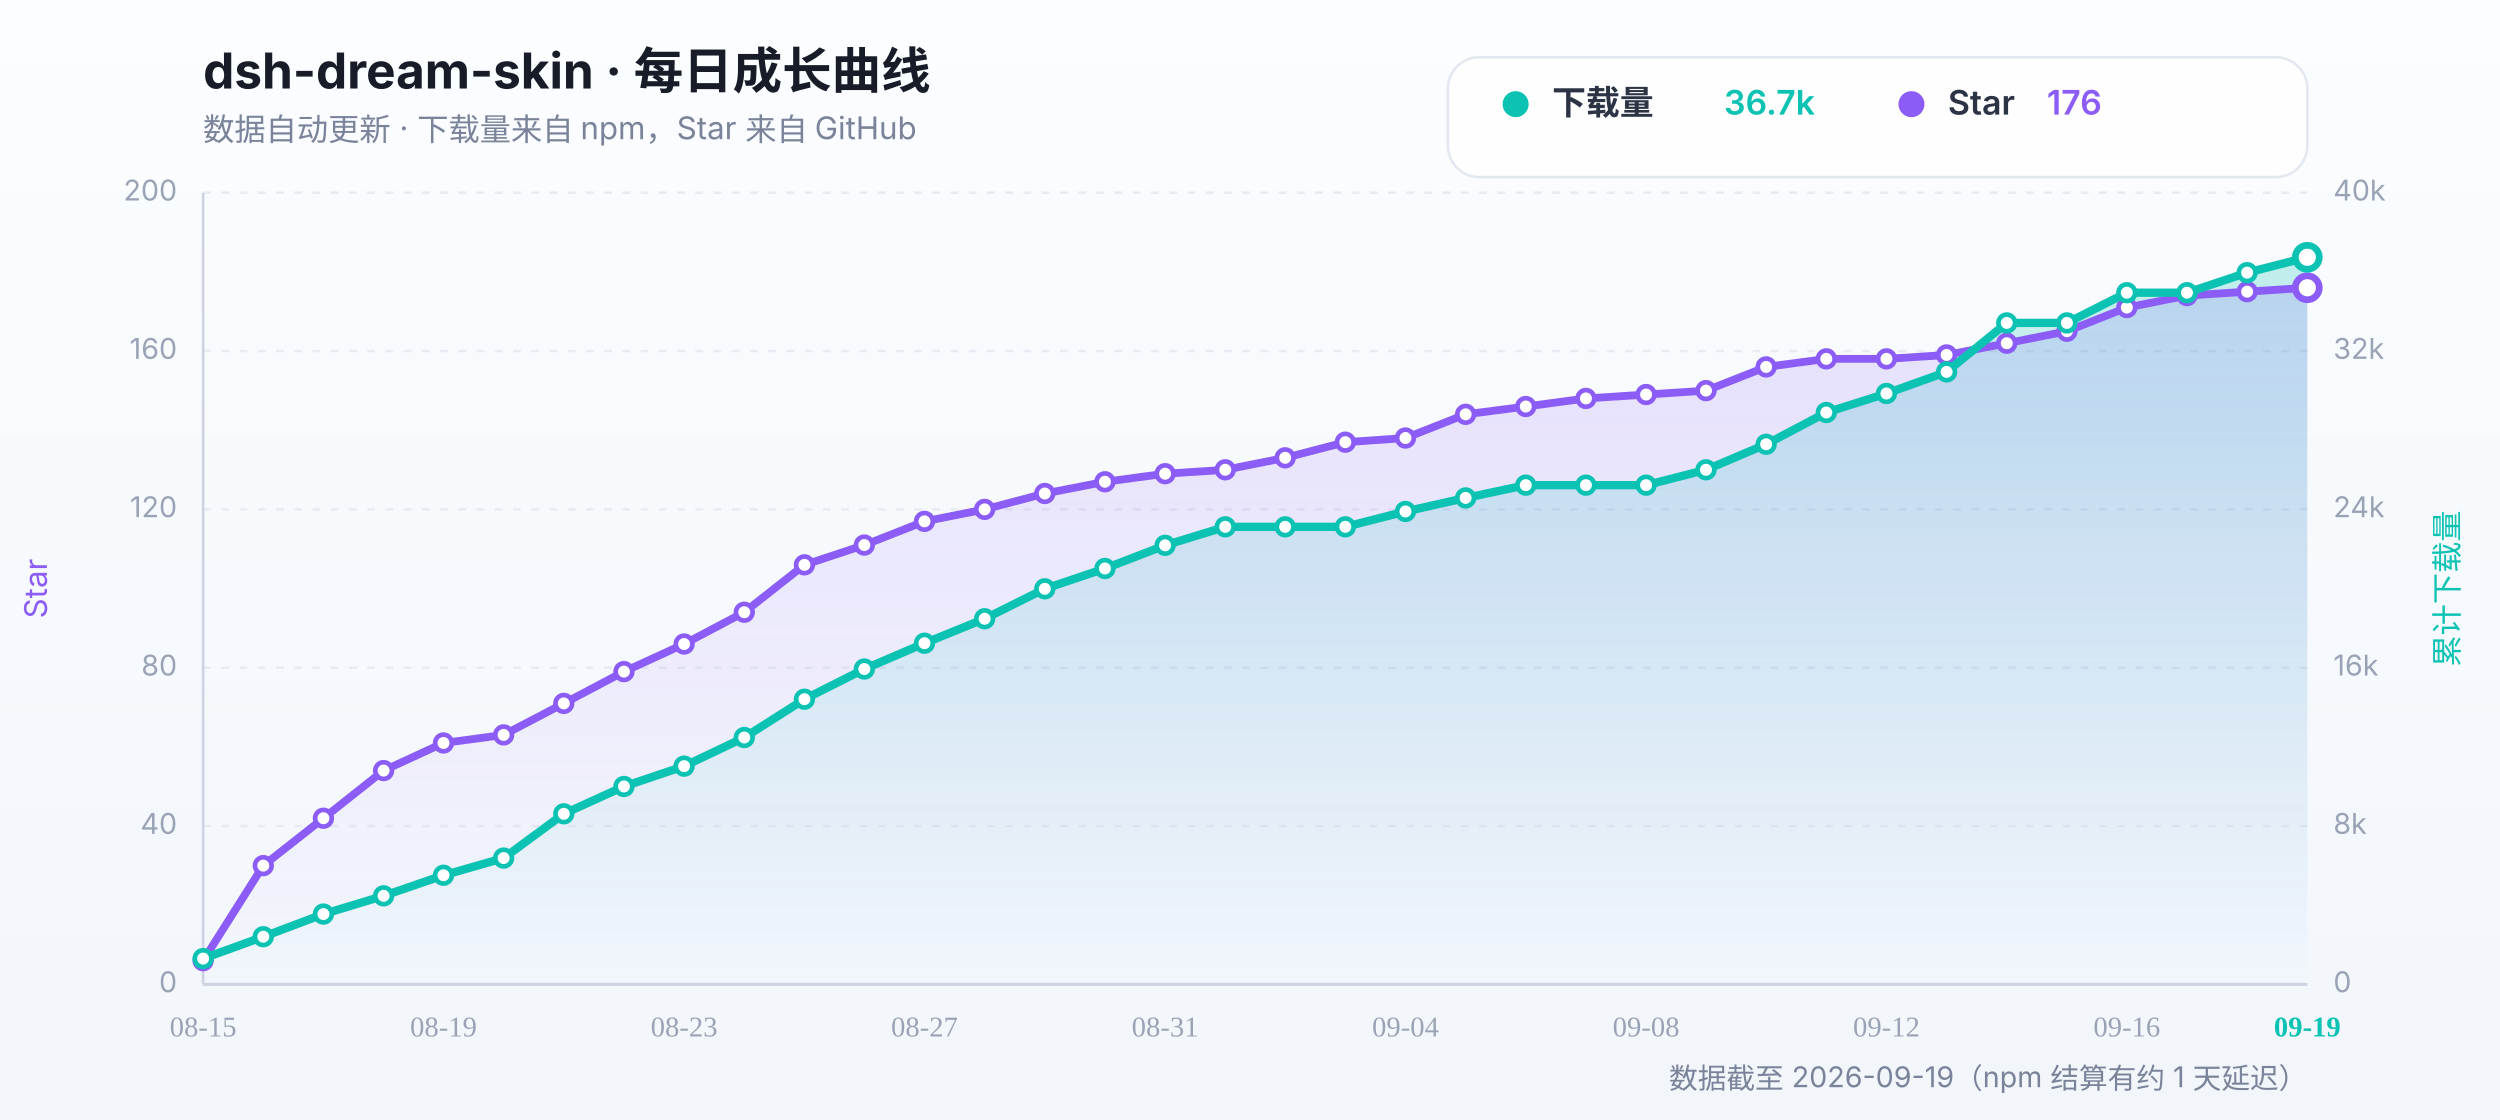
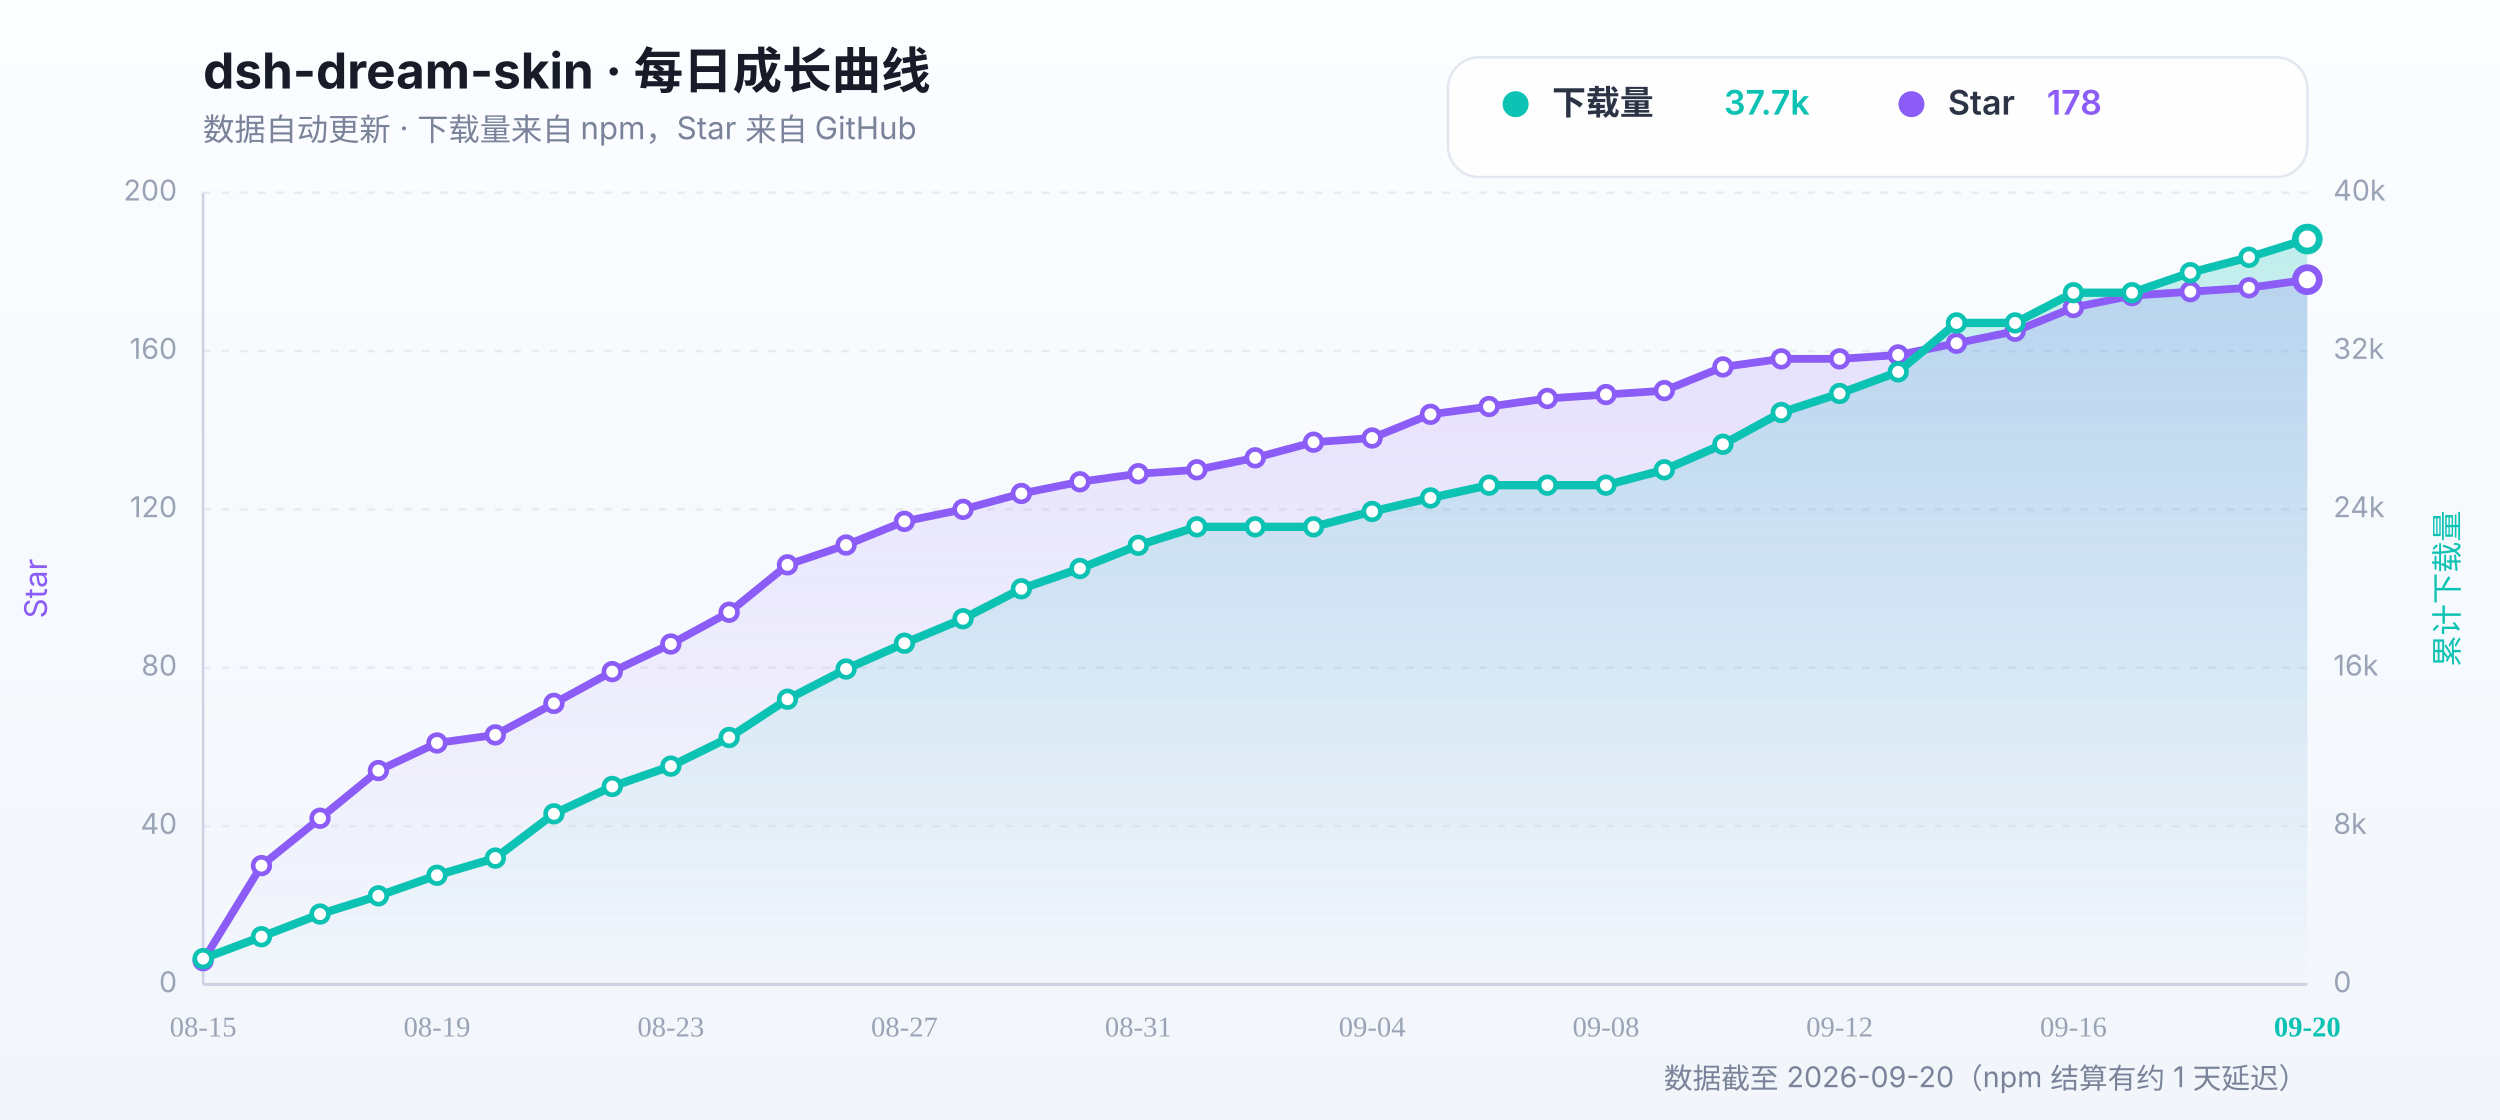
<svg xmlns="http://www.w3.org/2000/svg" width="960" height="430" viewBox="0 0 960 430" role="img" aria-label="dsh-dream-skin 每日 Star 与累计下载量双轴折线图">
  <defs>
    <linearGradient id="gradDl" x1="0" y1="0" x2="0" y2="1">
      <stop offset="0%" stop-color="#0cc2b3" stop-opacity="0.24" />
      <stop offset="100%" stop-color="#0cc2b3" stop-opacity="0" />
    </linearGradient>
    <linearGradient id="gradSt" x1="0" y1="0" x2="0" y2="1">
      <stop offset="0%" stop-color="#8b5cf6" stop-opacity="0.18" />
      <stop offset="100%" stop-color="#8b5cf6" stop-opacity="0" />
    </linearGradient>
    <linearGradient id="bgGrad" x1="0" y1="0" x2="0" y2="1">
      <stop offset="0%" stop-color="#fbfdff" />
      <stop offset="100%" stop-color="#f2f6fb" />
    </linearGradient>
  </defs>
  <rect width="960" height="430" fill="url(#bgGrad)" />
  <g font-family="system-ui,-apple-system,'Segoe UI',sans-serif">
    <text x="18" y="226" font-size="12" fill="#8b5cf6" transform="rotate(-90 18 226)" text-anchor="middle">Star</text>
    <text x="944" y="226" font-size="12" fill="#0cc2b3" transform="rotate(-90 944 226)" text-anchor="middle">累计下载量</text>
  </g>
  <text x="78" y="34" font-size="19" font-weight="700" fill="#171c28" font-family="system-ui,-apple-system,'Segoe UI',sans-serif">dsh-dream-skin · 每日成长曲线</text>
  <text x="78" y="54" font-size="12" fill="#7a8399" font-family="system-ui,-apple-system,'Segoe UI',sans-serif">数据自动更新 · 下载量来自 npm，Star 来自 GitHub</text>
  <g font-family="system-ui,-apple-system,'Segoe UI',sans-serif">
    <rect x="556" y="22" width="330" height="46" rx="12" fill="#ffffff" fill-opacity="0.72" stroke="#e3e8f0" stroke-width="1" />
    <circle cx="582" cy="40" r="5" fill="#0cc2b3" />
    <text x="596" y="44" font-size="13" font-weight="600" fill="#2c3344">下载量</text>
-     <text x="662" y="44" font-size="13" font-weight="600" fill="#0cc2b3">36.7k</text>
+     <text x="662" y="44" font-size="13" font-weight="600" fill="#0cc2b3">37.7k</text>
    <circle cx="734" cy="40" r="5" fill="#8b5cf6" />
    <text x="748" y="44" font-size="13" font-weight="600" fill="#2c3344">Star</text>
-     <text x="786" y="44" font-size="13" font-weight="600" fill="#8b5cf6">176</text>
+     <text x="786" y="44" font-size="13" font-weight="600" fill="#8b5cf6">178</text>
  </g>
  <line x1="78" y1="378.0" x2="886" y2="378.0" stroke="#d3d9e8" stroke-width="1.2" />
  <line x1="78" y1="317.2" x2="886" y2="317.2" stroke="#e8ebf2" stroke-width="1" stroke-dasharray="3 4" />
  <line x1="78" y1="256.4" x2="886" y2="256.4" stroke="#e8ebf2" stroke-width="1" stroke-dasharray="3 4" />
  <line x1="78" y1="195.6" x2="886" y2="195.6" stroke="#e8ebf2" stroke-width="1" stroke-dasharray="3 4" />
  <line x1="78" y1="134.8" x2="886" y2="134.8" stroke="#e8ebf2" stroke-width="1" stroke-dasharray="3 4" />
  <line x1="78" y1="74.0" x2="886" y2="74.0" stroke="#e8ebf2" stroke-width="1" stroke-dasharray="3 4" />
  <g font-family="system-ui,-apple-system,'Segoe UI',sans-serif">
    <text x="68" y="381.0" text-anchor="end" font-size="11" fill="#9aa3b5">0</text>
    <text x="68" y="320.2" text-anchor="end" font-size="11" fill="#9aa3b5">40</text>
    <text x="68" y="259.4" text-anchor="end" font-size="11" fill="#9aa3b5">80</text>
    <text x="68" y="198.6" text-anchor="end" font-size="11" fill="#9aa3b5">120</text>
    <text x="68" y="137.8" text-anchor="end" font-size="11" fill="#9aa3b5">160</text>
    <text x="68" y="77.0" text-anchor="end" font-size="11" fill="#9aa3b5">200</text>
    <text x="896" y="381.0" text-anchor="start" font-size="11" fill="#9aa3b5">0</text>
    <text x="896" y="320.2" text-anchor="start" font-size="11" fill="#9aa3b5">8k</text>
    <text x="896" y="259.4" text-anchor="start" font-size="11" fill="#9aa3b5">16k</text>
    <text x="896" y="198.6" text-anchor="start" font-size="11" fill="#9aa3b5">24k</text>
    <text x="896" y="137.8" text-anchor="start" font-size="11" fill="#9aa3b5">32k</text>
    <text x="896" y="77.0" text-anchor="start" font-size="11" fill="#9aa3b5">40k</text>
  </g>
  <line x1="78" y1="74" x2="78" y2="378" stroke="#cdd3e2" stroke-width="1" />
  <line x1="78" y1="378" x2="886" y2="378" stroke="#cdd3e2" stroke-width="1" />
-   <path d="M 78.0 378.0 L 78.0 368.1 L 101.1 359.7 L 124.2 351.0 L 147.3 344.0 L 170.3 336.1 L 193.4 329.5 L 216.5 312.5 L 239.6 302.0 L 262.7 294.2 L 285.8 283.2 L 308.9 268.5 L 331.9 256.9 L 355.0 247.0 L 378.1 237.6 L 401.2 226.1 L 424.3 218.3 L 447.4 209.4 L 470.5 202.3 L 493.5 202.3 L 516.6 202.3 L 539.7 196.4 L 562.8 191.2 L 585.9 186.3 L 609.0 186.3 L 632.1 186.3 L 655.1 180.4 L 678.2 170.6 L 701.3 158.4 L 724.4 151.1 L 747.5 142.8 L 770.6 124.0 L 793.7 124.0 L 816.7 112.4 L 839.8 112.4 L 862.9 104.7 L 886.0 98.8 L 886.0 378.0 Z" fill="url(#gradDl)" stroke="none" />
-   <path d="M 78.0 378.0 L 78.0 368.9 L 101.1 332.4 L 124.2 314.2 L 147.3 295.9 L 170.3 285.3 L 193.4 282.2 L 216.5 270.1 L 239.6 257.9 L 262.7 247.3 L 285.8 235.1 L 308.9 216.9 L 331.9 209.3 L 355.0 200.2 L 378.1 195.6 L 401.2 189.5 L 424.3 185.0 L 447.4 181.9 L 470.5 180.4 L 493.5 175.8 L 516.6 169.8 L 539.7 168.2 L 562.8 159.1 L 585.9 156.1 L 609.0 153.0 L 632.1 151.5 L 655.1 150.0 L 678.2 140.9 L 701.3 137.8 L 724.4 137.8 L 747.5 136.3 L 770.6 131.8 L 793.7 127.2 L 816.7 118.1 L 839.8 113.5 L 862.9 112.0 L 886.0 110.5 L 886.0 378.0 Z" fill="url(#gradSt)" stroke="none" />
-   <polyline points="78.0,368.9 101.1,332.4 124.2,314.2 147.3,295.9 170.3,285.3 193.4,282.2 216.5,270.1 239.6,257.9 262.7,247.3 285.8,235.1 308.9,216.9 331.9,209.3 355.0,200.2 378.1,195.6 401.2,189.5 424.3,185.0 447.4,181.9 470.5,180.4 493.5,175.8 516.6,169.8 539.7,168.2 562.8,159.1 585.9,156.1 609.0,153.0 632.1,151.5 655.1,150.0 678.2,140.9 701.3,137.8 724.4,137.8 747.5,136.3 770.6,131.8 793.7,127.2 816.7,118.1 839.8,113.5 862.9,112.0 886.0,110.5" fill="none" stroke="#8b5cf6" stroke-width="3" stroke-linecap="round" stroke-linejoin="round" />
+   <path d="M 78.0 378.0 L 78.0 368.1 L 100.4 359.7 L 122.9 351.0 L 145.3 344.0 L 167.8 336.1 L 190.2 329.5 L 212.7 312.5 L 235.1 302.0 L 257.6 294.2 L 280.0 283.2 L 302.4 268.5 L 324.9 256.9 L 347.3 247.0 L 369.8 237.6 L 392.2 226.1 L 414.7 218.3 L 437.1 209.4 L 459.6 202.3 L 482.0 202.3 L 504.4 202.3 L 526.9 196.4 L 549.3 191.2 L 571.8 186.3 L 594.2 186.3 L 616.7 186.3 L 639.1 180.4 L 661.6 170.6 L 684.0 158.4 L 706.4 151.1 L 728.9 142.8 L 751.3 124.0 L 773.8 124.0 L 796.2 112.4 L 818.7 112.4 L 841.1 104.7 L 863.6 98.8 L 886.0 91.8 L 886.0 378.0 Z" fill="url(#gradDl)" stroke="none" />
+   <path d="M 78.0 378.0 L 78.0 368.9 L 100.4 332.4 L 122.9 314.2 L 145.3 295.9 L 167.8 285.3 L 190.2 282.2 L 212.7 270.1 L 235.1 257.9 L 257.6 247.3 L 280.0 235.1 L 302.4 216.9 L 324.9 209.3 L 347.3 200.2 L 369.8 195.6 L 392.2 189.5 L 414.7 185.0 L 437.1 181.9 L 459.6 180.4 L 482.0 175.8 L 504.4 169.8 L 526.9 168.2 L 549.3 159.1 L 571.8 156.1 L 594.2 153.0 L 616.7 151.5 L 639.1 150.0 L 661.6 140.9 L 684.0 137.8 L 706.4 137.8 L 728.9 136.3 L 751.3 131.8 L 773.8 127.2 L 796.2 118.1 L 818.7 113.5 L 841.1 112.0 L 863.6 110.5 L 886.0 107.4 L 886.0 378.0 Z" fill="url(#gradSt)" stroke="none" />
+   <polyline points="78.0,368.9 100.4,332.4 122.9,314.2 145.3,295.9 167.8,285.3 190.2,282.2 212.7,270.1 235.1,257.9 257.6,247.3 280.0,235.1 302.4,216.9 324.9,209.3 347.3,200.2 369.8,195.6 392.2,189.5 414.7,185.0 437.1,181.9 459.6,180.4 482.0,175.8 504.4,169.8 526.9,168.2 549.3,159.1 571.8,156.1 594.2,153.0 616.7,151.5 639.1,150.0 661.6,140.9 684.0,137.8 706.4,137.8 728.9,136.3 751.3,131.8 773.8,127.2 796.2,118.1 818.7,113.5 841.1,112.0 863.6,110.5 886.0,107.4" fill="none" stroke="#8b5cf6" stroke-width="3" stroke-linecap="round" stroke-linejoin="round" />
  <circle cx="78.0" cy="368.9" r="3.2" fill="#ffffff" stroke="#8b5cf6" stroke-width="1.8" />
-   <circle cx="101.1" cy="332.4" r="3.2" fill="#ffffff" stroke="#8b5cf6" stroke-width="1.8" />
-   <circle cx="124.2" cy="314.2" r="3.2" fill="#ffffff" stroke="#8b5cf6" stroke-width="1.8" />
-   <circle cx="147.3" cy="295.9" r="3.2" fill="#ffffff" stroke="#8b5cf6" stroke-width="1.8" />
-   <circle cx="170.3" cy="285.3" r="3.2" fill="#ffffff" stroke="#8b5cf6" stroke-width="1.8" />
-   <circle cx="193.4" cy="282.2" r="3.2" fill="#ffffff" stroke="#8b5cf6" stroke-width="1.8" />
-   <circle cx="216.5" cy="270.1" r="3.2" fill="#ffffff" stroke="#8b5cf6" stroke-width="1.8" />
-   <circle cx="239.6" cy="257.9" r="3.2" fill="#ffffff" stroke="#8b5cf6" stroke-width="1.8" />
-   <circle cx="262.7" cy="247.3" r="3.2" fill="#ffffff" stroke="#8b5cf6" stroke-width="1.8" />
-   <circle cx="285.8" cy="235.1" r="3.2" fill="#ffffff" stroke="#8b5cf6" stroke-width="1.8" />
-   <circle cx="308.9" cy="216.9" r="3.2" fill="#ffffff" stroke="#8b5cf6" stroke-width="1.8" />
-   <circle cx="331.9" cy="209.3" r="3.2" fill="#ffffff" stroke="#8b5cf6" stroke-width="1.8" />
-   <circle cx="355.0" cy="200.2" r="3.2" fill="#ffffff" stroke="#8b5cf6" stroke-width="1.8" />
-   <circle cx="378.1" cy="195.6" r="3.2" fill="#ffffff" stroke="#8b5cf6" stroke-width="1.8" />
-   <circle cx="401.2" cy="189.5" r="3.2" fill="#ffffff" stroke="#8b5cf6" stroke-width="1.8" />
-   <circle cx="424.3" cy="185.0" r="3.2" fill="#ffffff" stroke="#8b5cf6" stroke-width="1.8" />
-   <circle cx="447.4" cy="181.9" r="3.2" fill="#ffffff" stroke="#8b5cf6" stroke-width="1.8" />
-   <circle cx="470.5" cy="180.4" r="3.2" fill="#ffffff" stroke="#8b5cf6" stroke-width="1.8" />
-   <circle cx="493.5" cy="175.8" r="3.2" fill="#ffffff" stroke="#8b5cf6" stroke-width="1.8" />
-   <circle cx="516.6" cy="169.8" r="3.2" fill="#ffffff" stroke="#8b5cf6" stroke-width="1.8" />
-   <circle cx="539.7" cy="168.2" r="3.2" fill="#ffffff" stroke="#8b5cf6" stroke-width="1.8" />
-   <circle cx="562.8" cy="159.1" r="3.2" fill="#ffffff" stroke="#8b5cf6" stroke-width="1.8" />
-   <circle cx="585.9" cy="156.1" r="3.2" fill="#ffffff" stroke="#8b5cf6" stroke-width="1.8" />
-   <circle cx="609.0" cy="153.0" r="3.2" fill="#ffffff" stroke="#8b5cf6" stroke-width="1.8" />
-   <circle cx="632.1" cy="151.5" r="3.2" fill="#ffffff" stroke="#8b5cf6" stroke-width="1.8" />
-   <circle cx="655.1" cy="150.0" r="3.2" fill="#ffffff" stroke="#8b5cf6" stroke-width="1.8" />
-   <circle cx="678.2" cy="140.9" r="3.2" fill="#ffffff" stroke="#8b5cf6" stroke-width="1.8" />
-   <circle cx="701.3" cy="137.8" r="3.2" fill="#ffffff" stroke="#8b5cf6" stroke-width="1.8" />
-   <circle cx="724.4" cy="137.8" r="3.2" fill="#ffffff" stroke="#8b5cf6" stroke-width="1.8" />
-   <circle cx="747.5" cy="136.3" r="3.2" fill="#ffffff" stroke="#8b5cf6" stroke-width="1.8" />
-   <circle cx="770.6" cy="131.8" r="3.2" fill="#ffffff" stroke="#8b5cf6" stroke-width="1.8" />
-   <circle cx="793.7" cy="127.2" r="3.2" fill="#ffffff" stroke="#8b5cf6" stroke-width="1.8" />
-   <circle cx="816.7" cy="118.1" r="3.2" fill="#ffffff" stroke="#8b5cf6" stroke-width="1.8" />
-   <circle cx="839.8" cy="113.5" r="3.2" fill="#ffffff" stroke="#8b5cf6" stroke-width="1.8" />
-   <circle cx="862.9" cy="112.0" r="3.2" fill="#ffffff" stroke="#8b5cf6" stroke-width="1.8" />
-   <circle cx="886.0" cy="110.5" r="4.6" fill="#ffffff" stroke="#8b5cf6" stroke-width="2.6" />
-   <polyline points="78.0,368.1 101.1,359.7 124.2,351.0 147.3,344.0 170.3,336.1 193.4,329.5 216.5,312.5 239.6,302.0 262.7,294.2 285.8,283.2 308.9,268.5 331.9,256.9 355.0,247.0 378.1,237.6 401.2,226.1 424.3,218.3 447.4,209.4 470.5,202.3 493.5,202.3 516.6,202.3 539.7,196.4 562.8,191.2 585.9,186.3 609.0,186.3 632.1,186.3 655.1,180.4 678.2,170.6 701.3,158.4 724.4,151.1 747.5,142.8 770.6,124.0 793.7,124.0 816.7,112.4 839.8,112.4 862.9,104.7 886.0,98.8" fill="none" stroke="#0cc2b3" stroke-width="3.2" stroke-linecap="round" stroke-linejoin="round" />
+   <circle cx="100.4" cy="332.4" r="3.2" fill="#ffffff" stroke="#8b5cf6" stroke-width="1.8" />
+   <circle cx="122.9" cy="314.2" r="3.2" fill="#ffffff" stroke="#8b5cf6" stroke-width="1.8" />
+   <circle cx="145.3" cy="295.9" r="3.2" fill="#ffffff" stroke="#8b5cf6" stroke-width="1.8" />
+   <circle cx="167.8" cy="285.3" r="3.2" fill="#ffffff" stroke="#8b5cf6" stroke-width="1.8" />
+   <circle cx="190.2" cy="282.2" r="3.2" fill="#ffffff" stroke="#8b5cf6" stroke-width="1.8" />
+   <circle cx="212.7" cy="270.1" r="3.2" fill="#ffffff" stroke="#8b5cf6" stroke-width="1.8" />
+   <circle cx="235.1" cy="257.9" r="3.2" fill="#ffffff" stroke="#8b5cf6" stroke-width="1.8" />
+   <circle cx="257.6" cy="247.3" r="3.2" fill="#ffffff" stroke="#8b5cf6" stroke-width="1.8" />
+   <circle cx="280.0" cy="235.1" r="3.2" fill="#ffffff" stroke="#8b5cf6" stroke-width="1.8" />
+   <circle cx="302.4" cy="216.9" r="3.2" fill="#ffffff" stroke="#8b5cf6" stroke-width="1.8" />
+   <circle cx="324.9" cy="209.3" r="3.2" fill="#ffffff" stroke="#8b5cf6" stroke-width="1.8" />
+   <circle cx="347.3" cy="200.2" r="3.2" fill="#ffffff" stroke="#8b5cf6" stroke-width="1.8" />
+   <circle cx="369.8" cy="195.6" r="3.2" fill="#ffffff" stroke="#8b5cf6" stroke-width="1.8" />
+   <circle cx="392.2" cy="189.5" r="3.2" fill="#ffffff" stroke="#8b5cf6" stroke-width="1.8" />
+   <circle cx="414.7" cy="185.0" r="3.2" fill="#ffffff" stroke="#8b5cf6" stroke-width="1.8" />
+   <circle cx="437.1" cy="181.9" r="3.2" fill="#ffffff" stroke="#8b5cf6" stroke-width="1.8" />
+   <circle cx="459.6" cy="180.4" r="3.2" fill="#ffffff" stroke="#8b5cf6" stroke-width="1.8" />
+   <circle cx="482.0" cy="175.8" r="3.2" fill="#ffffff" stroke="#8b5cf6" stroke-width="1.8" />
+   <circle cx="504.4" cy="169.8" r="3.2" fill="#ffffff" stroke="#8b5cf6" stroke-width="1.8" />
+   <circle cx="526.9" cy="168.2" r="3.2" fill="#ffffff" stroke="#8b5cf6" stroke-width="1.8" />
+   <circle cx="549.3" cy="159.1" r="3.2" fill="#ffffff" stroke="#8b5cf6" stroke-width="1.8" />
+   <circle cx="571.8" cy="156.1" r="3.2" fill="#ffffff" stroke="#8b5cf6" stroke-width="1.8" />
+   <circle cx="594.2" cy="153.0" r="3.2" fill="#ffffff" stroke="#8b5cf6" stroke-width="1.8" />
+   <circle cx="616.7" cy="151.5" r="3.2" fill="#ffffff" stroke="#8b5cf6" stroke-width="1.8" />
+   <circle cx="639.1" cy="150.0" r="3.2" fill="#ffffff" stroke="#8b5cf6" stroke-width="1.8" />
+   <circle cx="661.6" cy="140.9" r="3.2" fill="#ffffff" stroke="#8b5cf6" stroke-width="1.8" />
+   <circle cx="684.0" cy="137.8" r="3.2" fill="#ffffff" stroke="#8b5cf6" stroke-width="1.8" />
+   <circle cx="706.4" cy="137.8" r="3.2" fill="#ffffff" stroke="#8b5cf6" stroke-width="1.8" />
+   <circle cx="728.9" cy="136.3" r="3.2" fill="#ffffff" stroke="#8b5cf6" stroke-width="1.8" />
+   <circle cx="751.3" cy="131.8" r="3.2" fill="#ffffff" stroke="#8b5cf6" stroke-width="1.8" />
+   <circle cx="773.8" cy="127.2" r="3.2" fill="#ffffff" stroke="#8b5cf6" stroke-width="1.8" />
+   <circle cx="796.2" cy="118.1" r="3.2" fill="#ffffff" stroke="#8b5cf6" stroke-width="1.8" />
+   <circle cx="818.7" cy="113.5" r="3.2" fill="#ffffff" stroke="#8b5cf6" stroke-width="1.8" />
+   <circle cx="841.1" cy="112.0" r="3.2" fill="#ffffff" stroke="#8b5cf6" stroke-width="1.8" />
+   <circle cx="863.6" cy="110.5" r="3.2" fill="#ffffff" stroke="#8b5cf6" stroke-width="1.8" />
+   <circle cx="886.0" cy="107.4" r="4.6" fill="#ffffff" stroke="#8b5cf6" stroke-width="2.6" />
+   <polyline points="78.0,368.1 100.4,359.7 122.9,351.0 145.3,344.0 167.8,336.1 190.2,329.5 212.7,312.5 235.1,302.0 257.6,294.2 280.0,283.2 302.4,268.5 324.9,256.9 347.3,247.0 369.8,237.6 392.2,226.1 414.7,218.3 437.1,209.4 459.6,202.3 482.0,202.3 504.4,202.3 526.9,196.4 549.3,191.2 571.8,186.3 594.2,186.3 616.7,186.3 639.1,180.4 661.6,170.6 684.0,158.4 706.4,151.1 728.9,142.8 751.3,124.0 773.8,124.0 796.2,112.4 818.7,112.4 841.1,104.7 863.6,98.8 886.0,91.8" fill="none" stroke="#0cc2b3" stroke-width="3.2" stroke-linecap="round" stroke-linejoin="round" />
  <circle cx="78.0" cy="368.1" r="3.2" fill="#ffffff" stroke="#0cc2b3" stroke-width="1.8" />
-   <circle cx="101.1" cy="359.7" r="3.2" fill="#ffffff" stroke="#0cc2b3" stroke-width="1.8" />
-   <circle cx="124.2" cy="351.0" r="3.2" fill="#ffffff" stroke="#0cc2b3" stroke-width="1.8" />
-   <circle cx="147.3" cy="344.0" r="3.2" fill="#ffffff" stroke="#0cc2b3" stroke-width="1.8" />
-   <circle cx="170.3" cy="336.1" r="3.2" fill="#ffffff" stroke="#0cc2b3" stroke-width="1.8" />
-   <circle cx="193.4" cy="329.5" r="3.2" fill="#ffffff" stroke="#0cc2b3" stroke-width="1.8" />
-   <circle cx="216.5" cy="312.5" r="3.2" fill="#ffffff" stroke="#0cc2b3" stroke-width="1.8" />
-   <circle cx="239.6" cy="302.0" r="3.2" fill="#ffffff" stroke="#0cc2b3" stroke-width="1.8" />
-   <circle cx="262.7" cy="294.2" r="3.2" fill="#ffffff" stroke="#0cc2b3" stroke-width="1.8" />
-   <circle cx="285.8" cy="283.2" r="3.2" fill="#ffffff" stroke="#0cc2b3" stroke-width="1.8" />
-   <circle cx="308.9" cy="268.5" r="3.2" fill="#ffffff" stroke="#0cc2b3" stroke-width="1.8" />
-   <circle cx="331.9" cy="256.9" r="3.2" fill="#ffffff" stroke="#0cc2b3" stroke-width="1.8" />
-   <circle cx="355.0" cy="247.0" r="3.2" fill="#ffffff" stroke="#0cc2b3" stroke-width="1.8" />
-   <circle cx="378.1" cy="237.6" r="3.2" fill="#ffffff" stroke="#0cc2b3" stroke-width="1.8" />
-   <circle cx="401.2" cy="226.1" r="3.2" fill="#ffffff" stroke="#0cc2b3" stroke-width="1.8" />
-   <circle cx="424.3" cy="218.3" r="3.2" fill="#ffffff" stroke="#0cc2b3" stroke-width="1.8" />
-   <circle cx="447.4" cy="209.4" r="3.2" fill="#ffffff" stroke="#0cc2b3" stroke-width="1.8" />
-   <circle cx="470.5" cy="202.3" r="3.2" fill="#ffffff" stroke="#0cc2b3" stroke-width="1.8" />
-   <circle cx="493.5" cy="202.3" r="3.2" fill="#ffffff" stroke="#0cc2b3" stroke-width="1.8" />
-   <circle cx="516.6" cy="202.3" r="3.2" fill="#ffffff" stroke="#0cc2b3" stroke-width="1.8" />
-   <circle cx="539.7" cy="196.4" r="3.2" fill="#ffffff" stroke="#0cc2b3" stroke-width="1.8" />
-   <circle cx="562.8" cy="191.2" r="3.2" fill="#ffffff" stroke="#0cc2b3" stroke-width="1.8" />
-   <circle cx="585.9" cy="186.3" r="3.2" fill="#ffffff" stroke="#0cc2b3" stroke-width="1.8" />
-   <circle cx="609.0" cy="186.3" r="3.2" fill="#ffffff" stroke="#0cc2b3" stroke-width="1.8" />
-   <circle cx="632.1" cy="186.3" r="3.2" fill="#ffffff" stroke="#0cc2b3" stroke-width="1.8" />
-   <circle cx="655.1" cy="180.4" r="3.2" fill="#ffffff" stroke="#0cc2b3" stroke-width="1.8" />
-   <circle cx="678.2" cy="170.6" r="3.2" fill="#ffffff" stroke="#0cc2b3" stroke-width="1.8" />
-   <circle cx="701.3" cy="158.4" r="3.2" fill="#ffffff" stroke="#0cc2b3" stroke-width="1.8" />
-   <circle cx="724.4" cy="151.1" r="3.2" fill="#ffffff" stroke="#0cc2b3" stroke-width="1.8" />
-   <circle cx="747.5" cy="142.8" r="3.2" fill="#ffffff" stroke="#0cc2b3" stroke-width="1.8" />
-   <circle cx="770.6" cy="124.0" r="3.2" fill="#ffffff" stroke="#0cc2b3" stroke-width="1.8" />
-   <circle cx="793.7" cy="124.0" r="3.2" fill="#ffffff" stroke="#0cc2b3" stroke-width="1.8" />
-   <circle cx="816.7" cy="112.4" r="3.2" fill="#ffffff" stroke="#0cc2b3" stroke-width="1.8" />
-   <circle cx="839.8" cy="112.4" r="3.2" fill="#ffffff" stroke="#0cc2b3" stroke-width="1.8" />
-   <circle cx="862.9" cy="104.7" r="3.2" fill="#ffffff" stroke="#0cc2b3" stroke-width="1.8" />
-   <circle cx="886.0" cy="98.8" r="4.6" fill="#ffffff" stroke="#0cc2b3" stroke-width="2.6" />
+   <circle cx="100.4" cy="359.7" r="3.2" fill="#ffffff" stroke="#0cc2b3" stroke-width="1.8" />
+   <circle cx="122.9" cy="351.0" r="3.2" fill="#ffffff" stroke="#0cc2b3" stroke-width="1.8" />
+   <circle cx="145.3" cy="344.0" r="3.2" fill="#ffffff" stroke="#0cc2b3" stroke-width="1.8" />
+   <circle cx="167.8" cy="336.1" r="3.2" fill="#ffffff" stroke="#0cc2b3" stroke-width="1.8" />
+   <circle cx="190.2" cy="329.5" r="3.2" fill="#ffffff" stroke="#0cc2b3" stroke-width="1.8" />
+   <circle cx="212.7" cy="312.5" r="3.2" fill="#ffffff" stroke="#0cc2b3" stroke-width="1.8" />
+   <circle cx="235.1" cy="302.0" r="3.2" fill="#ffffff" stroke="#0cc2b3" stroke-width="1.8" />
+   <circle cx="257.6" cy="294.2" r="3.2" fill="#ffffff" stroke="#0cc2b3" stroke-width="1.8" />
+   <circle cx="280.0" cy="283.2" r="3.2" fill="#ffffff" stroke="#0cc2b3" stroke-width="1.8" />
+   <circle cx="302.4" cy="268.5" r="3.2" fill="#ffffff" stroke="#0cc2b3" stroke-width="1.8" />
+   <circle cx="324.9" cy="256.9" r="3.2" fill="#ffffff" stroke="#0cc2b3" stroke-width="1.8" />
+   <circle cx="347.3" cy="247.0" r="3.2" fill="#ffffff" stroke="#0cc2b3" stroke-width="1.8" />
+   <circle cx="369.8" cy="237.6" r="3.2" fill="#ffffff" stroke="#0cc2b3" stroke-width="1.8" />
+   <circle cx="392.2" cy="226.1" r="3.2" fill="#ffffff" stroke="#0cc2b3" stroke-width="1.8" />
+   <circle cx="414.7" cy="218.3" r="3.2" fill="#ffffff" stroke="#0cc2b3" stroke-width="1.8" />
+   <circle cx="437.1" cy="209.4" r="3.2" fill="#ffffff" stroke="#0cc2b3" stroke-width="1.8" />
+   <circle cx="459.6" cy="202.3" r="3.2" fill="#ffffff" stroke="#0cc2b3" stroke-width="1.8" />
+   <circle cx="482.0" cy="202.3" r="3.2" fill="#ffffff" stroke="#0cc2b3" stroke-width="1.8" />
+   <circle cx="504.4" cy="202.3" r="3.2" fill="#ffffff" stroke="#0cc2b3" stroke-width="1.8" />
+   <circle cx="526.9" cy="196.4" r="3.2" fill="#ffffff" stroke="#0cc2b3" stroke-width="1.8" />
+   <circle cx="549.3" cy="191.2" r="3.2" fill="#ffffff" stroke="#0cc2b3" stroke-width="1.8" />
+   <circle cx="571.8" cy="186.3" r="3.2" fill="#ffffff" stroke="#0cc2b3" stroke-width="1.8" />
+   <circle cx="594.2" cy="186.3" r="3.2" fill="#ffffff" stroke="#0cc2b3" stroke-width="1.8" />
+   <circle cx="616.7" cy="186.3" r="3.2" fill="#ffffff" stroke="#0cc2b3" stroke-width="1.8" />
+   <circle cx="639.1" cy="180.4" r="3.2" fill="#ffffff" stroke="#0cc2b3" stroke-width="1.8" />
+   <circle cx="661.6" cy="170.6" r="3.2" fill="#ffffff" stroke="#0cc2b3" stroke-width="1.8" />
+   <circle cx="684.0" cy="158.4" r="3.2" fill="#ffffff" stroke="#0cc2b3" stroke-width="1.8" />
+   <circle cx="706.4" cy="151.1" r="3.2" fill="#ffffff" stroke="#0cc2b3" stroke-width="1.8" />
+   <circle cx="728.9" cy="142.8" r="3.2" fill="#ffffff" stroke="#0cc2b3" stroke-width="1.8" />
+   <circle cx="751.3" cy="124.0" r="3.2" fill="#ffffff" stroke="#0cc2b3" stroke-width="1.8" />
+   <circle cx="773.8" cy="124.0" r="3.2" fill="#ffffff" stroke="#0cc2b3" stroke-width="1.8" />
+   <circle cx="796.2" cy="112.4" r="3.2" fill="#ffffff" stroke="#0cc2b3" stroke-width="1.8" />
+   <circle cx="818.7" cy="112.4" r="3.2" fill="#ffffff" stroke="#0cc2b3" stroke-width="1.8" />
+   <circle cx="841.1" cy="104.7" r="3.2" fill="#ffffff" stroke="#0cc2b3" stroke-width="1.8" />
+   <circle cx="863.6" cy="98.8" r="3.2" fill="#ffffff" stroke="#0cc2b3" stroke-width="1.8" />
+   <circle cx="886.0" cy="91.8" r="4.6" fill="#ffffff" stroke="#0cc2b3" stroke-width="2.6" />
  <text x="78.0" y="398" text-anchor="middle" font-size="11" fill="#9aa3b5">08-15</text>
-   <text x="170.3" y="398" text-anchor="middle" font-size="11" fill="#9aa3b5">08-19</text>
-   <text x="262.7" y="398" text-anchor="middle" font-size="11" fill="#9aa3b5">08-23</text>
-   <text x="355.0" y="398" text-anchor="middle" font-size="11" fill="#9aa3b5">08-27</text>
-   <text x="447.4" y="398" text-anchor="middle" font-size="11" fill="#9aa3b5">08-31</text>
-   <text x="539.7" y="398" text-anchor="middle" font-size="11" fill="#9aa3b5">09-04</text>
-   <text x="632.1" y="398" text-anchor="middle" font-size="11" fill="#9aa3b5">09-08</text>
-   <text x="724.4" y="398" text-anchor="middle" font-size="11" fill="#9aa3b5">09-12</text>
-   <text x="816.7" y="398" text-anchor="middle" font-size="11" fill="#9aa3b5">09-16</text>
-   <text x="886.0" y="398" text-anchor="middle" font-size="11" fill="#0cc2b3" font-weight="600">09-19</text>
-   <text x="886" y="418" text-anchor="end" font-size="11" fill="#7a8399" font-family="system-ui,-apple-system,'Segoe UI',sans-serif">数据截至 2026-09-19（npm 结算有约 1 天延迟）</text>
+   <text x="167.8" y="398" text-anchor="middle" font-size="11" fill="#9aa3b5">08-19</text>
+   <text x="257.6" y="398" text-anchor="middle" font-size="11" fill="#9aa3b5">08-23</text>
+   <text x="347.3" y="398" text-anchor="middle" font-size="11" fill="#9aa3b5">08-27</text>
+   <text x="437.1" y="398" text-anchor="middle" font-size="11" fill="#9aa3b5">08-31</text>
+   <text x="526.9" y="398" text-anchor="middle" font-size="11" fill="#9aa3b5">09-04</text>
+   <text x="616.7" y="398" text-anchor="middle" font-size="11" fill="#9aa3b5">09-08</text>
+   <text x="706.4" y="398" text-anchor="middle" font-size="11" fill="#9aa3b5">09-12</text>
+   <text x="796.2" y="398" text-anchor="middle" font-size="11" fill="#9aa3b5">09-16</text>
+   <text x="886.0" y="398" text-anchor="middle" font-size="11" fill="#0cc2b3" font-weight="600">09-20</text>
+   <text x="886" y="418" text-anchor="end" font-size="11" fill="#7a8399" font-family="system-ui,-apple-system,'Segoe UI',sans-serif">数据截至 2026-09-20（npm 结算有约 1 天延迟）</text>
</svg>
